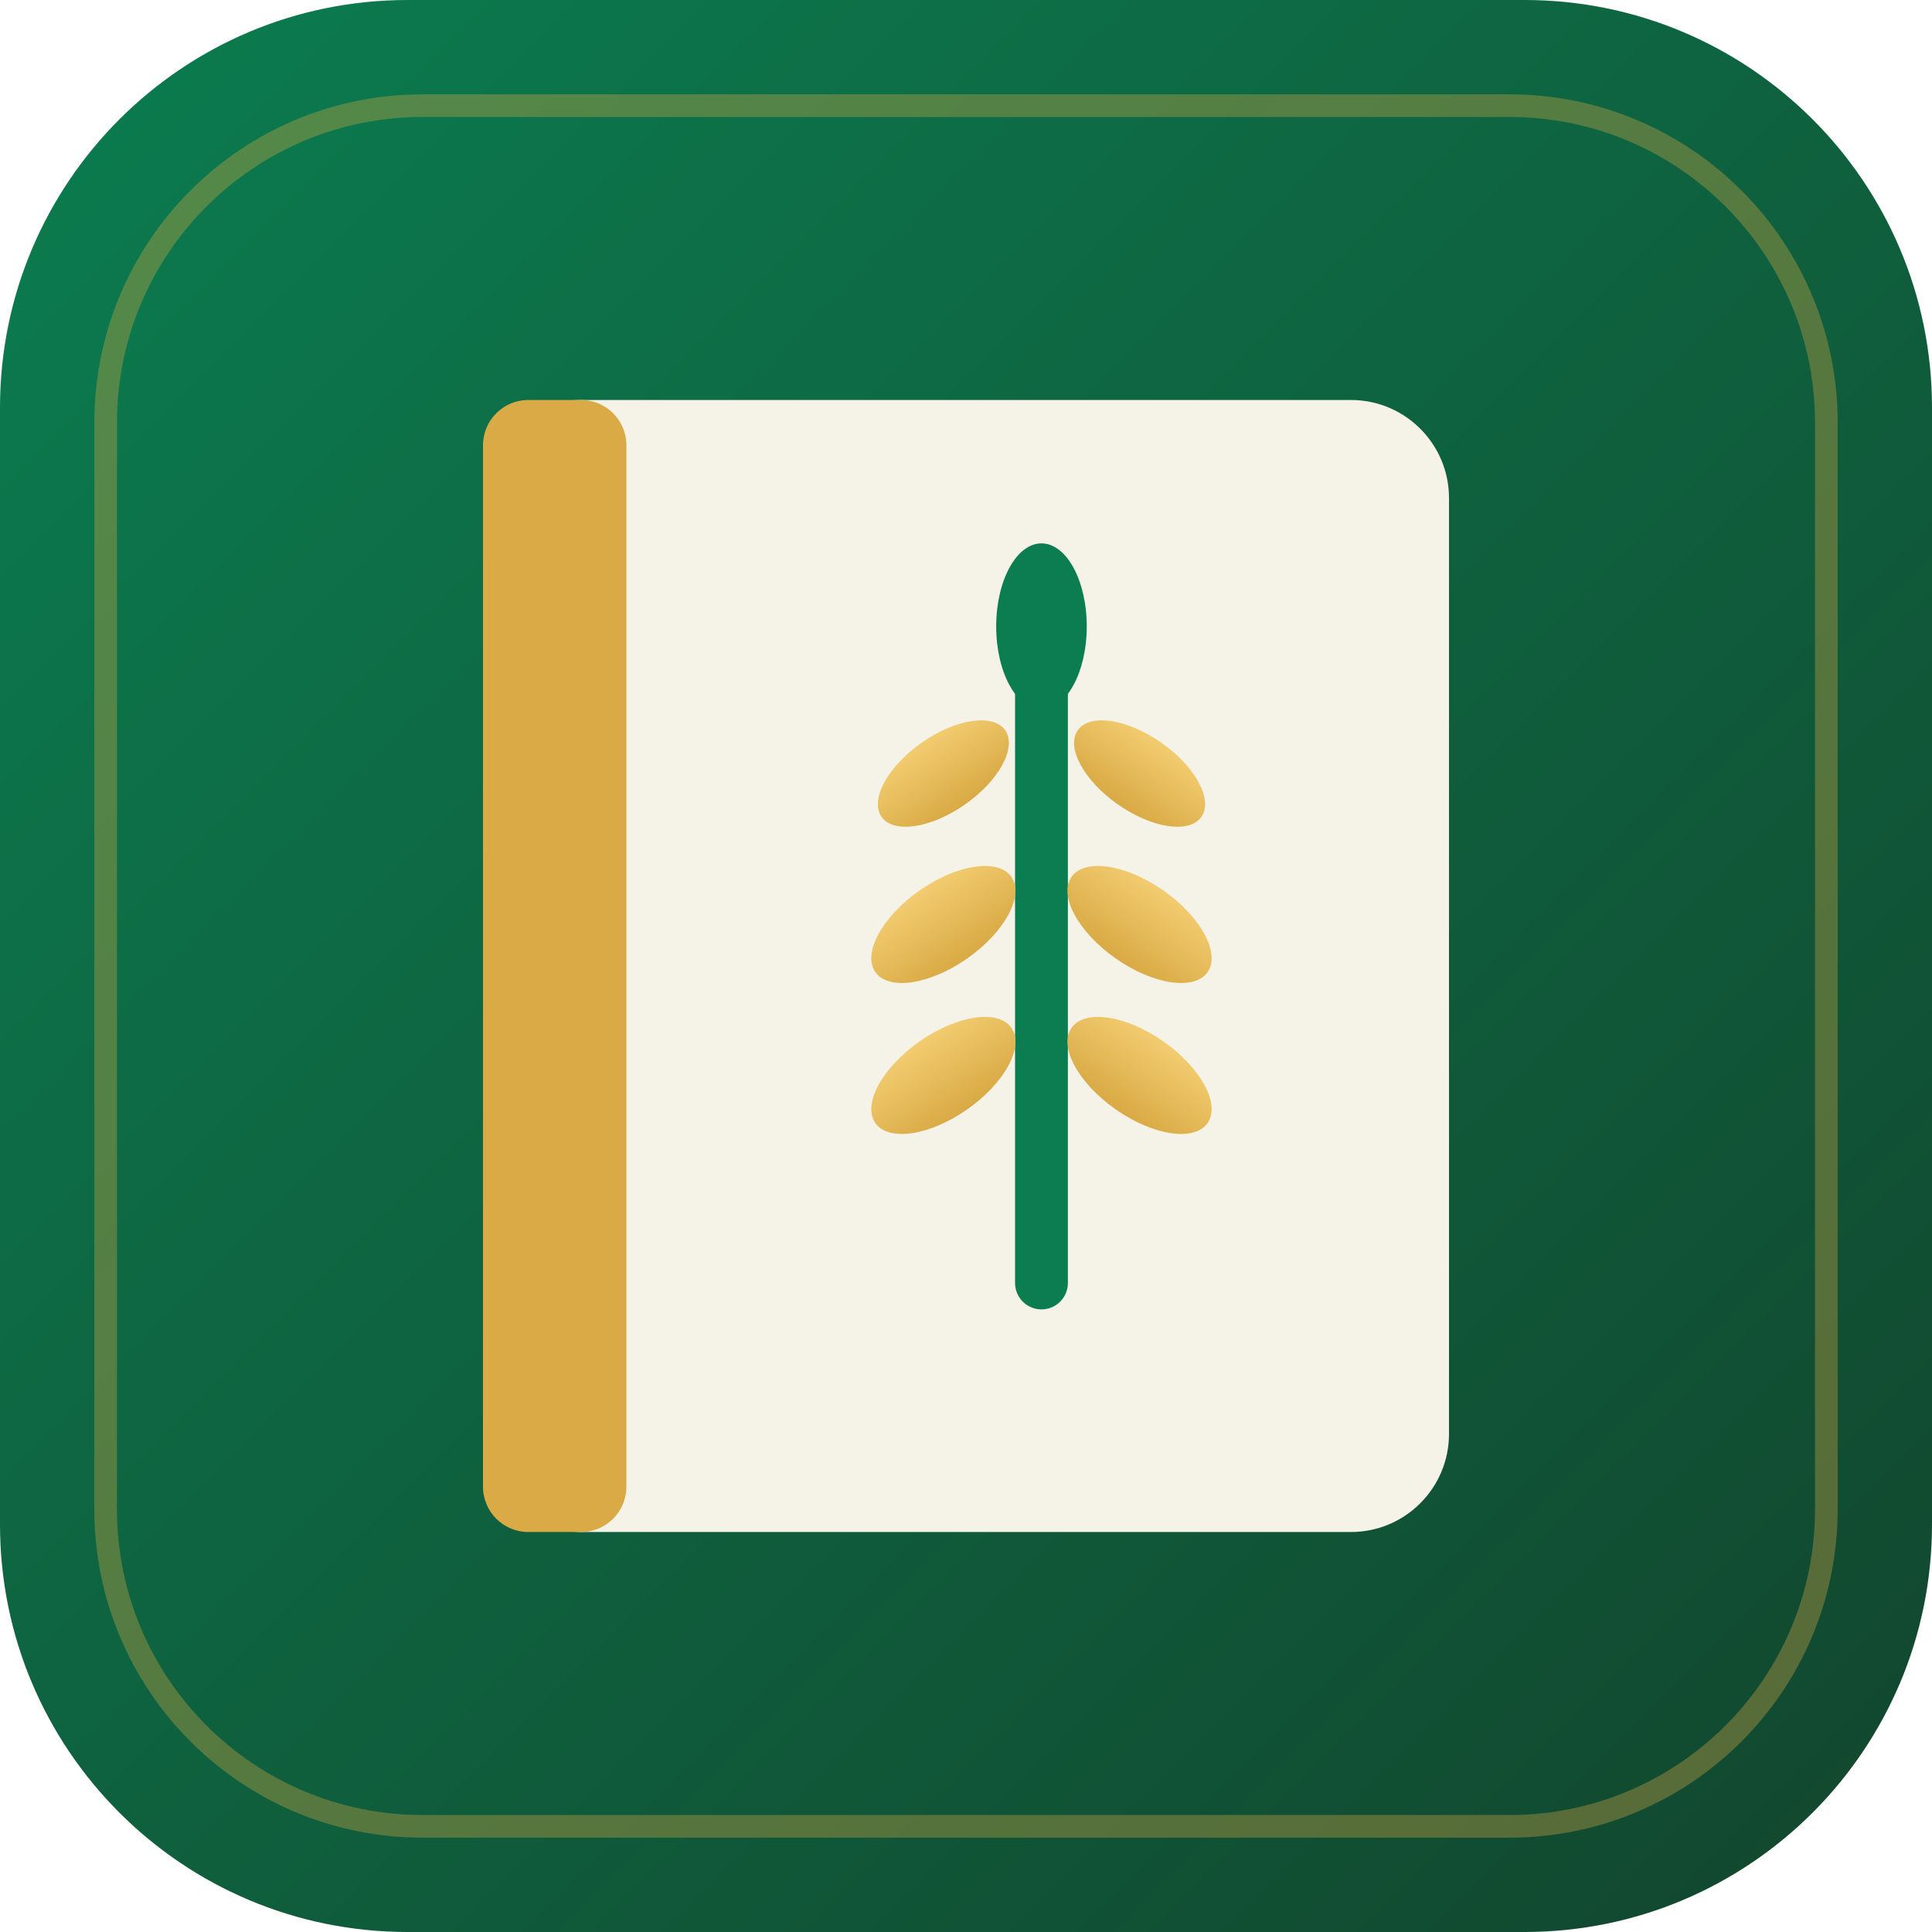
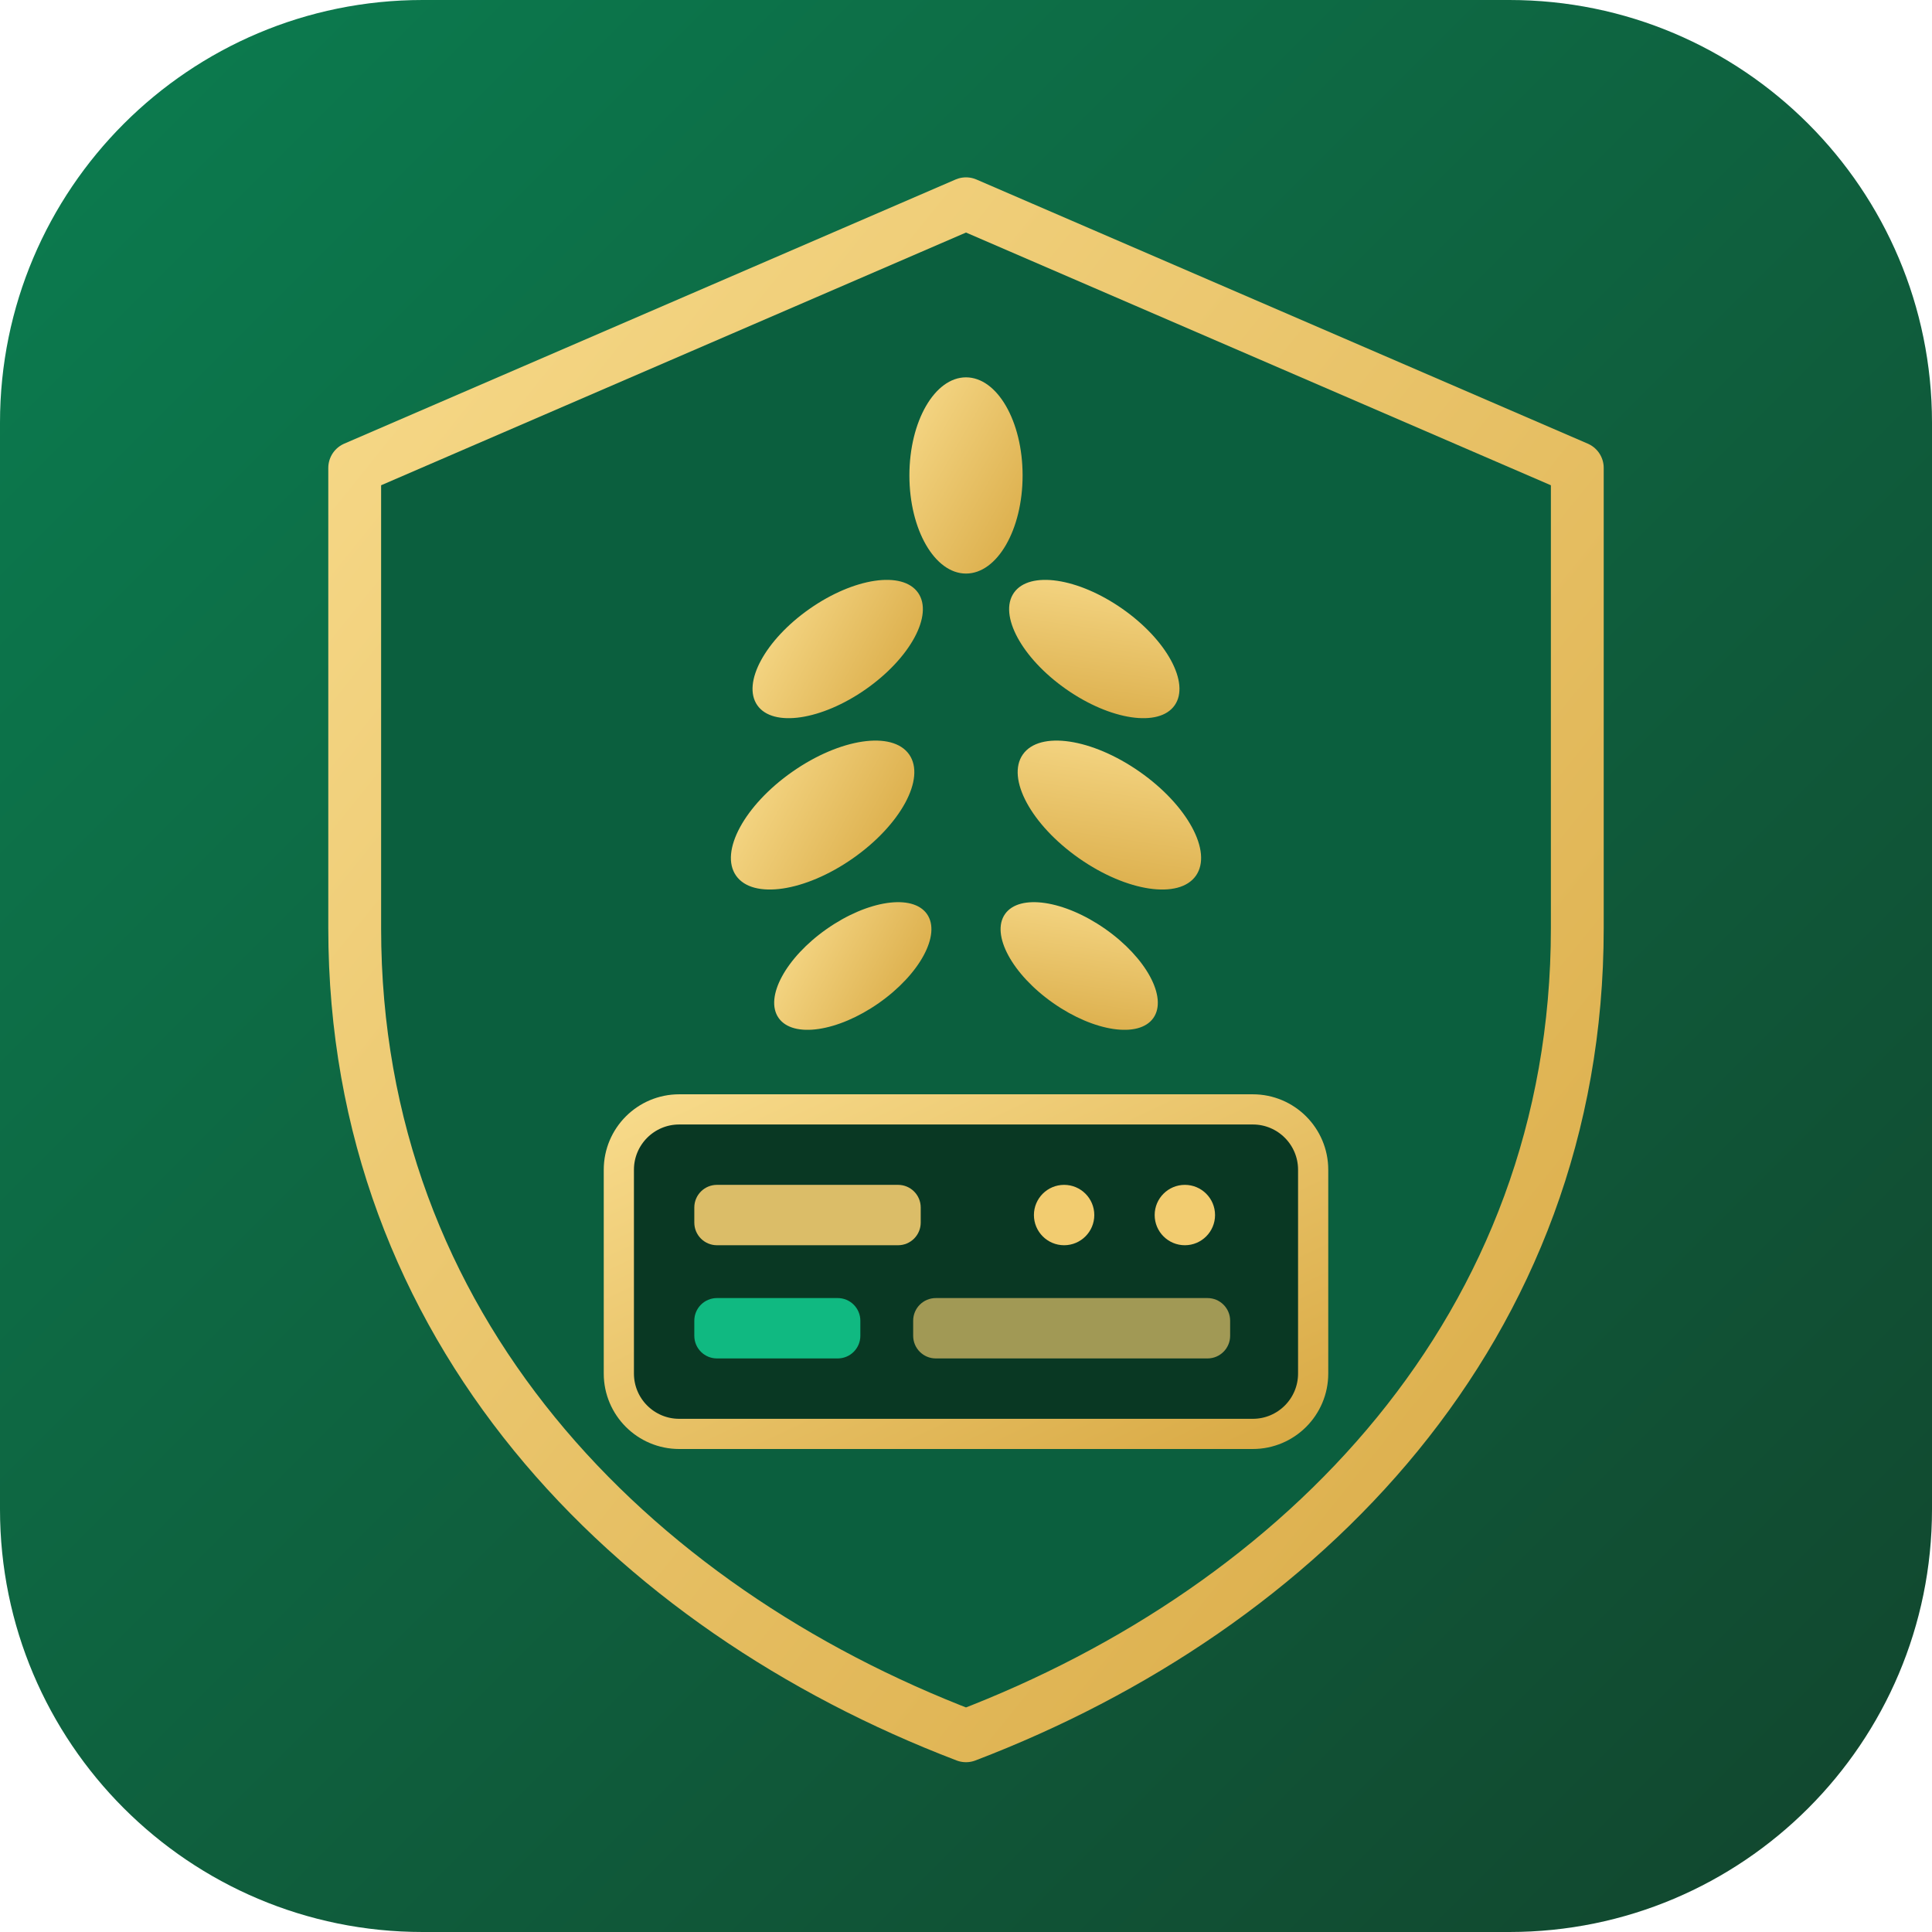
- <svg xmlns="http://www.w3.org/2000/svg" viewBox="0 0 512 512" width="512" height="512">
+ <svg xmlns="http://www.w3.org/2000/svg" viewBox="0 0 512 512">
  <defs>
-     <linearGradient id="bg" x1="0%" y1="0%" x2="100%" y2="100%">
+     <linearGradient id="bgGrad" x1="0%" y1="0%" x2="100%" y2="100%">
      <stop offset="0%" stop-color="#0B7D50" />
      <stop offset="100%" stop-color="#12452D" />
    </linearGradient>
-     <linearGradient id="gold" x1="0%" y1="0%" x2="0%" y2="100%">
-       <stop offset="0%" stop-color="#F2CC70" />
+     <linearGradient id="goldGrad" x1="0%" y1="0%" x2="100%" y2="100%">
+       <stop offset="0%" stop-color="#F7DA8A" />
      <stop offset="100%" stop-color="#D9AA45" />
    </linearGradient>
  </defs>
-   <rect width="512" height="512" rx="108" fill="url(#bg)" />
-   <rect x="28" y="28" width="456" height="456" rx="84" fill="none" stroke="#D9AA45" stroke-opacity="0.35" stroke-width="6" />
-   <rect x="128" y="106" width="256" height="300" rx="26" fill="#F5F2E7" />
-   <rect x="128" y="106" width="38" height="300" rx="12" fill="#D9AA45" />
-   <path d="M276 340 V172" stroke="#0B7D50" stroke-width="14" stroke-linecap="round" />
-   <ellipse cx="250" cy="285" rx="22" ry="11" transform="rotate(-35 250 285)" fill="url(#gold)" />
-   <ellipse cx="302" cy="285" rx="22" ry="11" transform="rotate(35 302 285)" fill="url(#gold)" />
-   <ellipse cx="250" cy="245" rx="22" ry="11" transform="rotate(-35 250 245)" fill="url(#gold)" />
-   <ellipse cx="302" cy="245" rx="22" ry="11" transform="rotate(35 302 245)" fill="url(#gold)" />
-   <ellipse cx="250" cy="205" rx="20" ry="10" transform="rotate(-35 250 205)" fill="url(#gold)" />
-   <ellipse cx="302" cy="205" rx="20" ry="10" transform="rotate(35 302 205)" fill="url(#gold)" />
-   <ellipse cx="276" cy="166" rx="12" ry="22" fill="#0B7D50" />
+   <rect width="512" height="512" rx="112" fill="url(#bgGrad)" />
+   <path d="M256 54 L418 124 V246 C418 352 345 426 256 460 C167 426 94 352 94 246 V124 Z" fill="#0B5F3E" stroke="url(#goldGrad)" stroke-width="14" stroke-linejoin="round" />
+   <rect x="164" y="294" width="184" height="86" rx="16" fill="#093823" stroke="url(#goldGrad)" stroke-width="8" />
+   <rect x="184" y="314" width="60" height="16" rx="6" fill="#F2CC70" opacity="0.9" />
+   <circle cx="282" cy="322" r="8" fill="#F2CC70" />
+   <circle cx="314" cy="322" r="8" fill="#F2CC70" />
+   <rect x="184" y="344" width="44" height="16" rx="6" fill="#10B981" />
+   <rect x="242" y="344" width="84" height="16" rx="6" fill="#F2CC70" opacity="0.65" />
+   <path d="M256 286 V124" stroke="url(#goldGrad)" stroke-width="12" stroke-linecap="round" />
+   <ellipse cx="222" cy="172" rx="26" ry="13" transform="rotate(-35 222 172)" fill="url(#goldGrad)" />
+   <ellipse cx="290" cy="172" rx="26" ry="13" transform="rotate(35 290 172)" fill="url(#goldGrad)" />
+   <ellipse cx="218" cy="216" rx="28" ry="14" transform="rotate(-35 218 216)" fill="url(#goldGrad)" />
+   <ellipse cx="294" cy="216" rx="28" ry="14" transform="rotate(35 294 216)" fill="url(#goldGrad)" />
+   <ellipse cx="226" cy="256" rx="24" ry="12" transform="rotate(-35 226 256)" fill="url(#goldGrad)" />
+   <ellipse cx="286" cy="256" rx="24" ry="12" transform="rotate(35 286 256)" fill="url(#goldGrad)" />
+   <ellipse cx="256" cy="126" rx="15" ry="26" fill="url(#goldGrad)" />
</svg>
